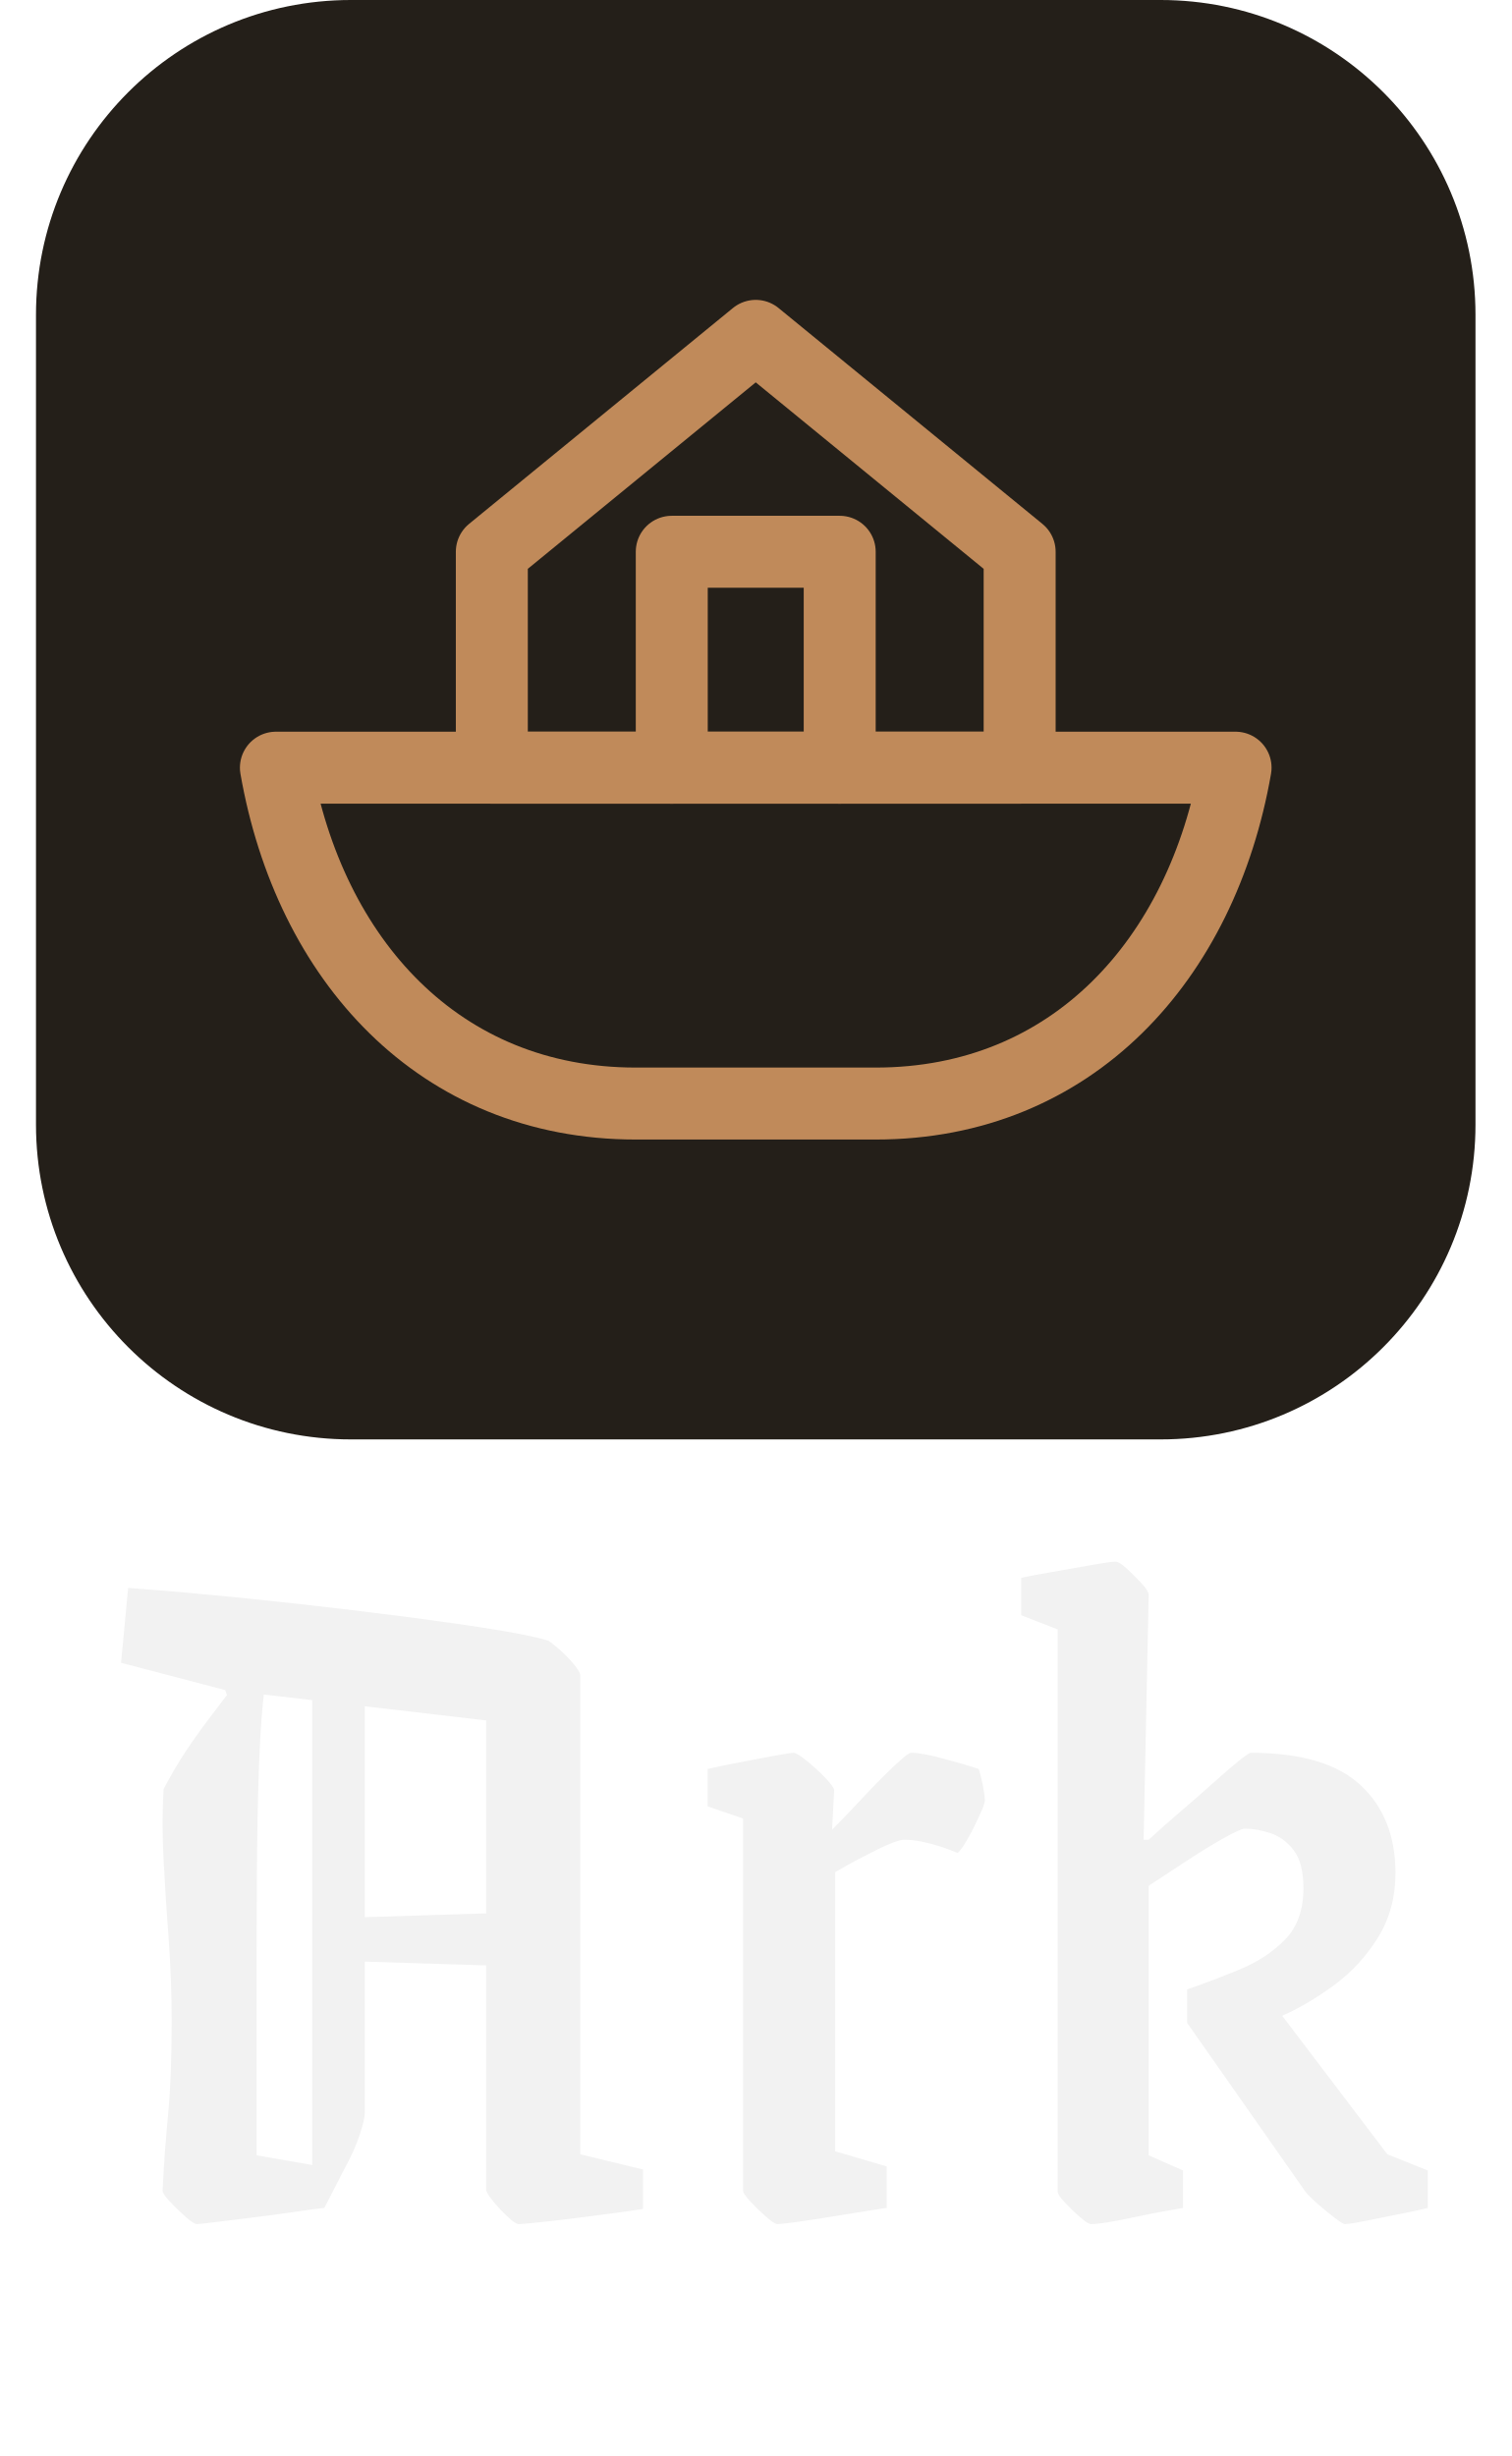
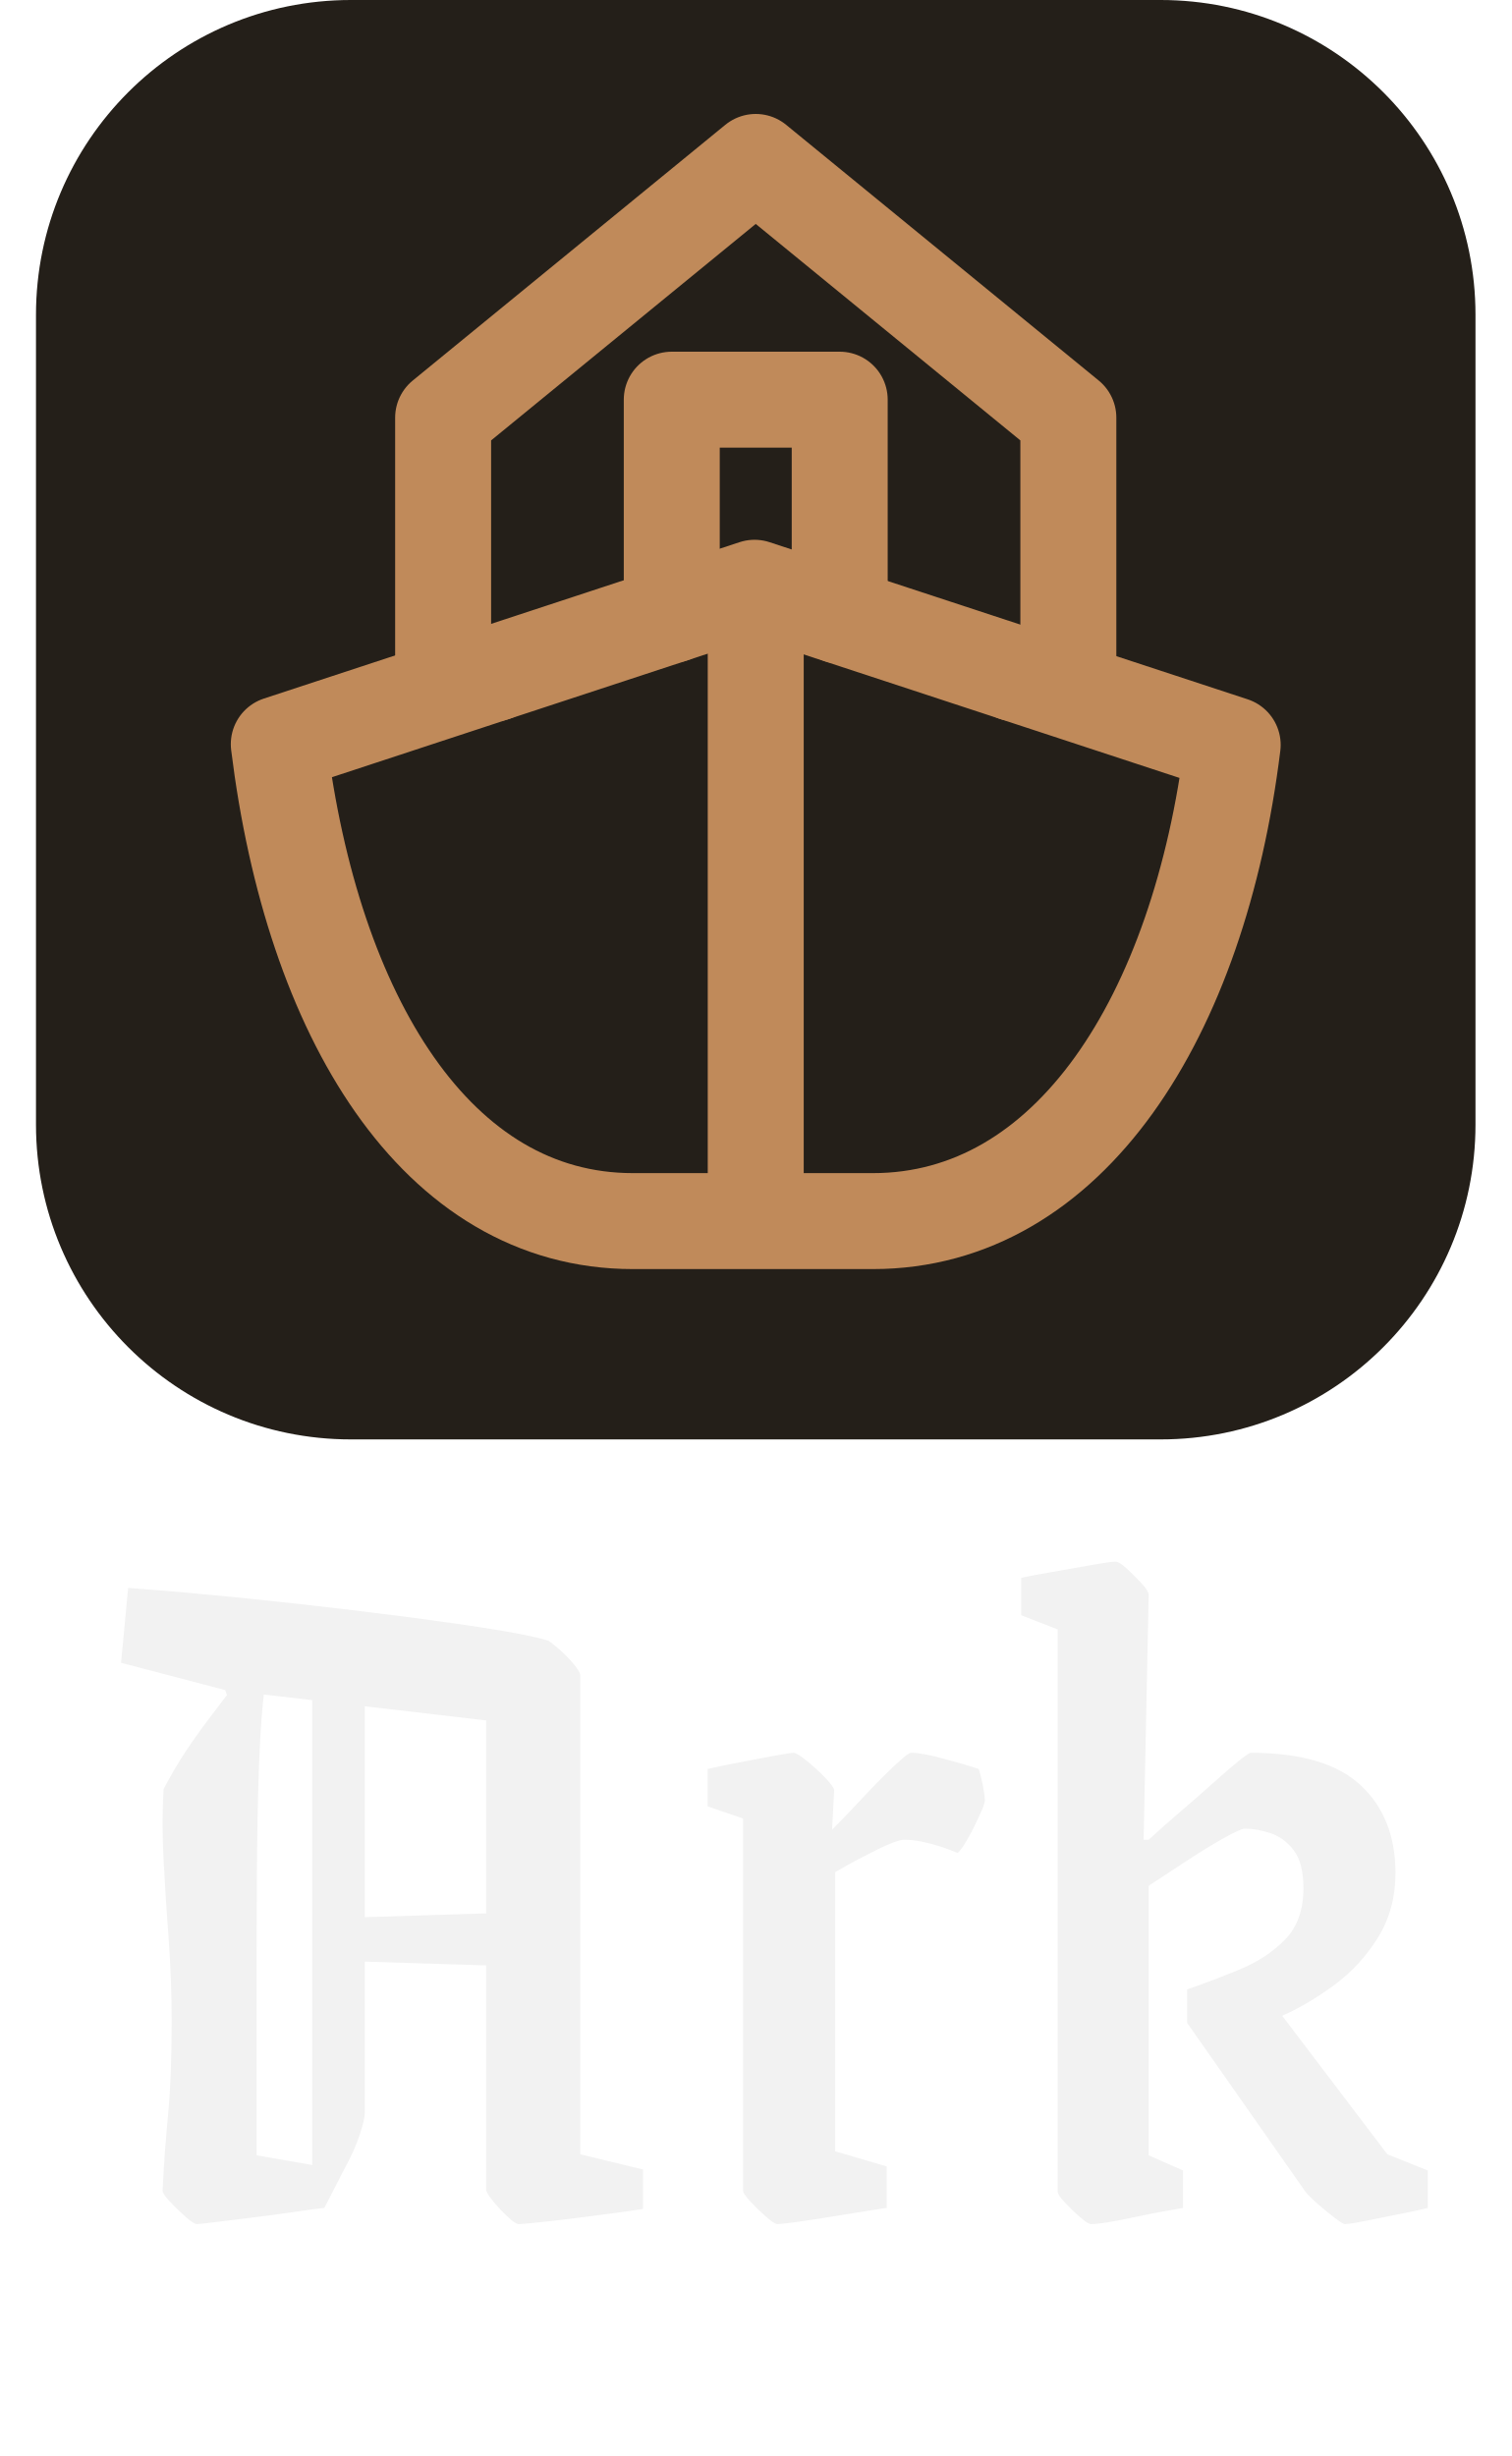
<svg xmlns="http://www.w3.org/2000/svg" width="168" height="273" viewBox="0 0 168 273">
  <rect x="4.0" width="160" height="160" rx="35" fill="#241f19" />
-   <g transform="translate(20.000 16.000) scale(5.33333)" fill="none" stroke="none" stroke-width="1.5" stroke-linecap="round" stroke-linejoin="round">
-     <path d="M 2 13 h 20 c -0.7 4 -3.4 7 -7.5 7 h -5 C 5.4 20 2.7 17 2 13 z" fill="none" stroke="#c08a5a" />
-     <path d="M 6.5 13 V 8.5 L 12 4 l 5.5 4.5 V 13 z" fill="none" stroke="#c08a5a" />
-     <path d="M 10.25 13 V 8.5 h 3.5 V 13" fill="none" stroke="#c08a5a" />
+   <g transform="translate(20.000 16.000) scale(5.33333)" fill="none" stroke="none" stroke-width="2" stroke-linecap="round" stroke-linejoin="round">
+     <path d="M 12 0.375 L 18.515 5.705 L 18.515 11.035 L 17.406 11.035 M 6.546 11.035 L 5.485 11.035 L 5.485 5.705 L 12 0.375" fill="none" stroke="#c08a5a" />
+     <path d="M 10.25 9.817 L 10.25 5.33 L 13.75 5.33 L 13.75 9.83" fill="none" stroke="#c08a5a" />
+     <path d="M 11.975 9.25 L 21.94 12.525 C 21.24 18.195 18.54 22.45 14.44 22.45 L 9.44 22.45 C 5.34 22.45 2.76 18.18 2.06 12.51 Z" fill="none" stroke="#c08a5a" />
+     <path d="M 12 9.59 V 22.025" fill="none" stroke="#c08a5a" />
  </g>
  <path fill="#f2f2f2" d="M18.178 198.881Q19.415 196.52 20.651 194.665Q21.888 192.81 23.293 190.956Q24.698 189.101 26.497 186.74H29.533Q29.195 188.988 28.97 192.529Q28.746 196.071 28.633 201.917Q28.521 207.762 28.521 216.925Q28.521 226.087 28.521 239.577L38.189 241.264L36.053 245.423Q34.929 245.535 32.68 245.873Q30.432 246.21 28.071 246.491Q25.71 246.772 23.968 246.997Q22.225 247.222 21.888 247.222Q21.551 247.222 20.651 246.435Q19.752 245.648 18.909 244.749Q18.066 243.849 18.066 243.512Q18.291 239.128 18.684 235.024Q19.077 230.921 19.077 224.738Q19.077 220.016 18.74 215.463Q18.403 210.91 18.178 206.694Q17.953 202.479 18.178 198.881ZM35.266 213.271 56.851 212.596V218.555L35.266 217.88ZM40.55 187.19V234.856Q40.55 235.53 39.988 237.273Q39.425 239.015 38.189 241.264H34.704V187.19ZM13.456 184.829 14.243 176.51Q20.426 176.959 27.565 177.69Q34.704 178.421 41.505 179.264Q48.307 180.107 53.478 180.894Q58.649 181.681 60.898 182.355Q61.123 182.468 61.741 182.974Q62.359 183.48 62.977 184.098Q63.596 184.716 64.045 185.335Q64.495 185.953 64.495 186.178V239.465L71.465 241.151V245.535Q70.116 245.76 67.98 246.041Q65.844 246.322 63.596 246.603Q61.347 246.885 59.661 247.053Q57.975 247.222 57.638 247.222Q57.3 247.222 56.401 246.379Q55.502 245.535 54.771 244.636Q54.04 243.737 54.04 243.4V191.237L28.97 188.314L25.261 188.539L25.036 187.864Z M86.417 247.222Q86.08 247.222 85.18 246.435Q84.281 245.648 83.438 244.749Q82.595 243.849 82.595 243.512V202.141L78.66 200.792V196.633Q78.66 196.633 79.953 196.352Q81.246 196.071 83.044 195.733Q84.843 195.396 86.361 195.115Q87.878 194.834 88.216 194.834Q88.553 194.834 89.677 195.733Q90.801 196.633 91.757 197.645Q92.713 198.656 92.713 198.994L92.488 203.378Q94.062 201.804 95.467 200.286Q96.872 198.769 98.109 197.532Q99.345 196.296 100.188 195.565Q101.032 194.834 101.256 194.834Q102.493 194.834 104.966 195.509Q107.44 196.183 108.789 196.633Q109.013 197.307 109.238 198.431Q109.463 199.556 109.463 200.118Q109.463 200.455 109.07 201.354Q108.676 202.254 108.17 203.266Q107.664 204.277 107.159 205.064Q106.653 205.851 106.428 205.964Q105.641 205.626 104.629 205.289Q103.617 204.952 102.549 204.727Q101.481 204.502 100.47 204.502Q100.132 204.502 99.345 204.783Q98.558 205.064 97.547 205.57Q96.535 206.076 95.354 206.694Q94.174 207.313 92.825 208.1V239.128L98.558 240.814V245.423Q98.558 245.423 97.434 245.592Q96.31 245.76 94.624 246.041Q92.937 246.322 91.139 246.603Q89.34 246.885 88.047 247.053Q86.754 247.222 86.417 247.222Z M127.675 204.502V239.577L131.497 241.264V245.423Q128.237 245.985 126.157 246.435Q124.078 246.885 122.954 247.053Q121.829 247.222 121.267 247.222Q120.93 247.222 120.031 246.435Q119.131 245.648 118.344 244.805Q117.557 243.962 117.557 243.624V181.119L113.51 179.545V175.385Q115.084 175.048 116.77 174.767Q118.457 174.486 119.974 174.205Q121.492 173.924 122.56 173.755Q123.628 173.587 123.965 173.587Q124.415 173.587 125.258 174.374Q126.101 175.161 126.888 176.004Q127.675 176.847 127.675 177.297L127.113 204.502ZM149.485 247.222Q149.26 247.222 148.304 246.491Q147.349 245.76 146.393 244.917Q145.438 244.074 145.1 243.624L131.947 224.85V221.14Q134.87 220.129 137.849 218.892Q140.828 217.655 142.852 215.576Q144.875 213.496 144.875 209.898Q144.875 207.088 143.807 205.683Q142.739 204.277 141.222 203.771Q139.704 203.266 138.355 203.266Q137.905 203.266 135.994 204.334Q134.083 205.402 131.441 207.144Q128.799 208.887 125.876 210.798V204.502H127.675Q129.249 203.041 131.16 201.411Q133.071 199.781 134.758 198.263Q136.444 196.745 137.624 195.79Q138.805 194.834 139.03 194.834Q147.349 194.834 151.227 198.432Q155.106 202.029 155.106 208.212Q155.106 212.259 153.138 215.407Q151.171 218.555 148.248 220.691Q145.325 222.827 142.515 224.063L154.206 239.465L158.703 241.264V245.423Q157.354 245.76 155.893 246.041Q154.431 246.322 153.082 246.603Q151.733 246.885 150.777 247.053Q149.822 247.222 149.485 247.222Z" />
</svg>
